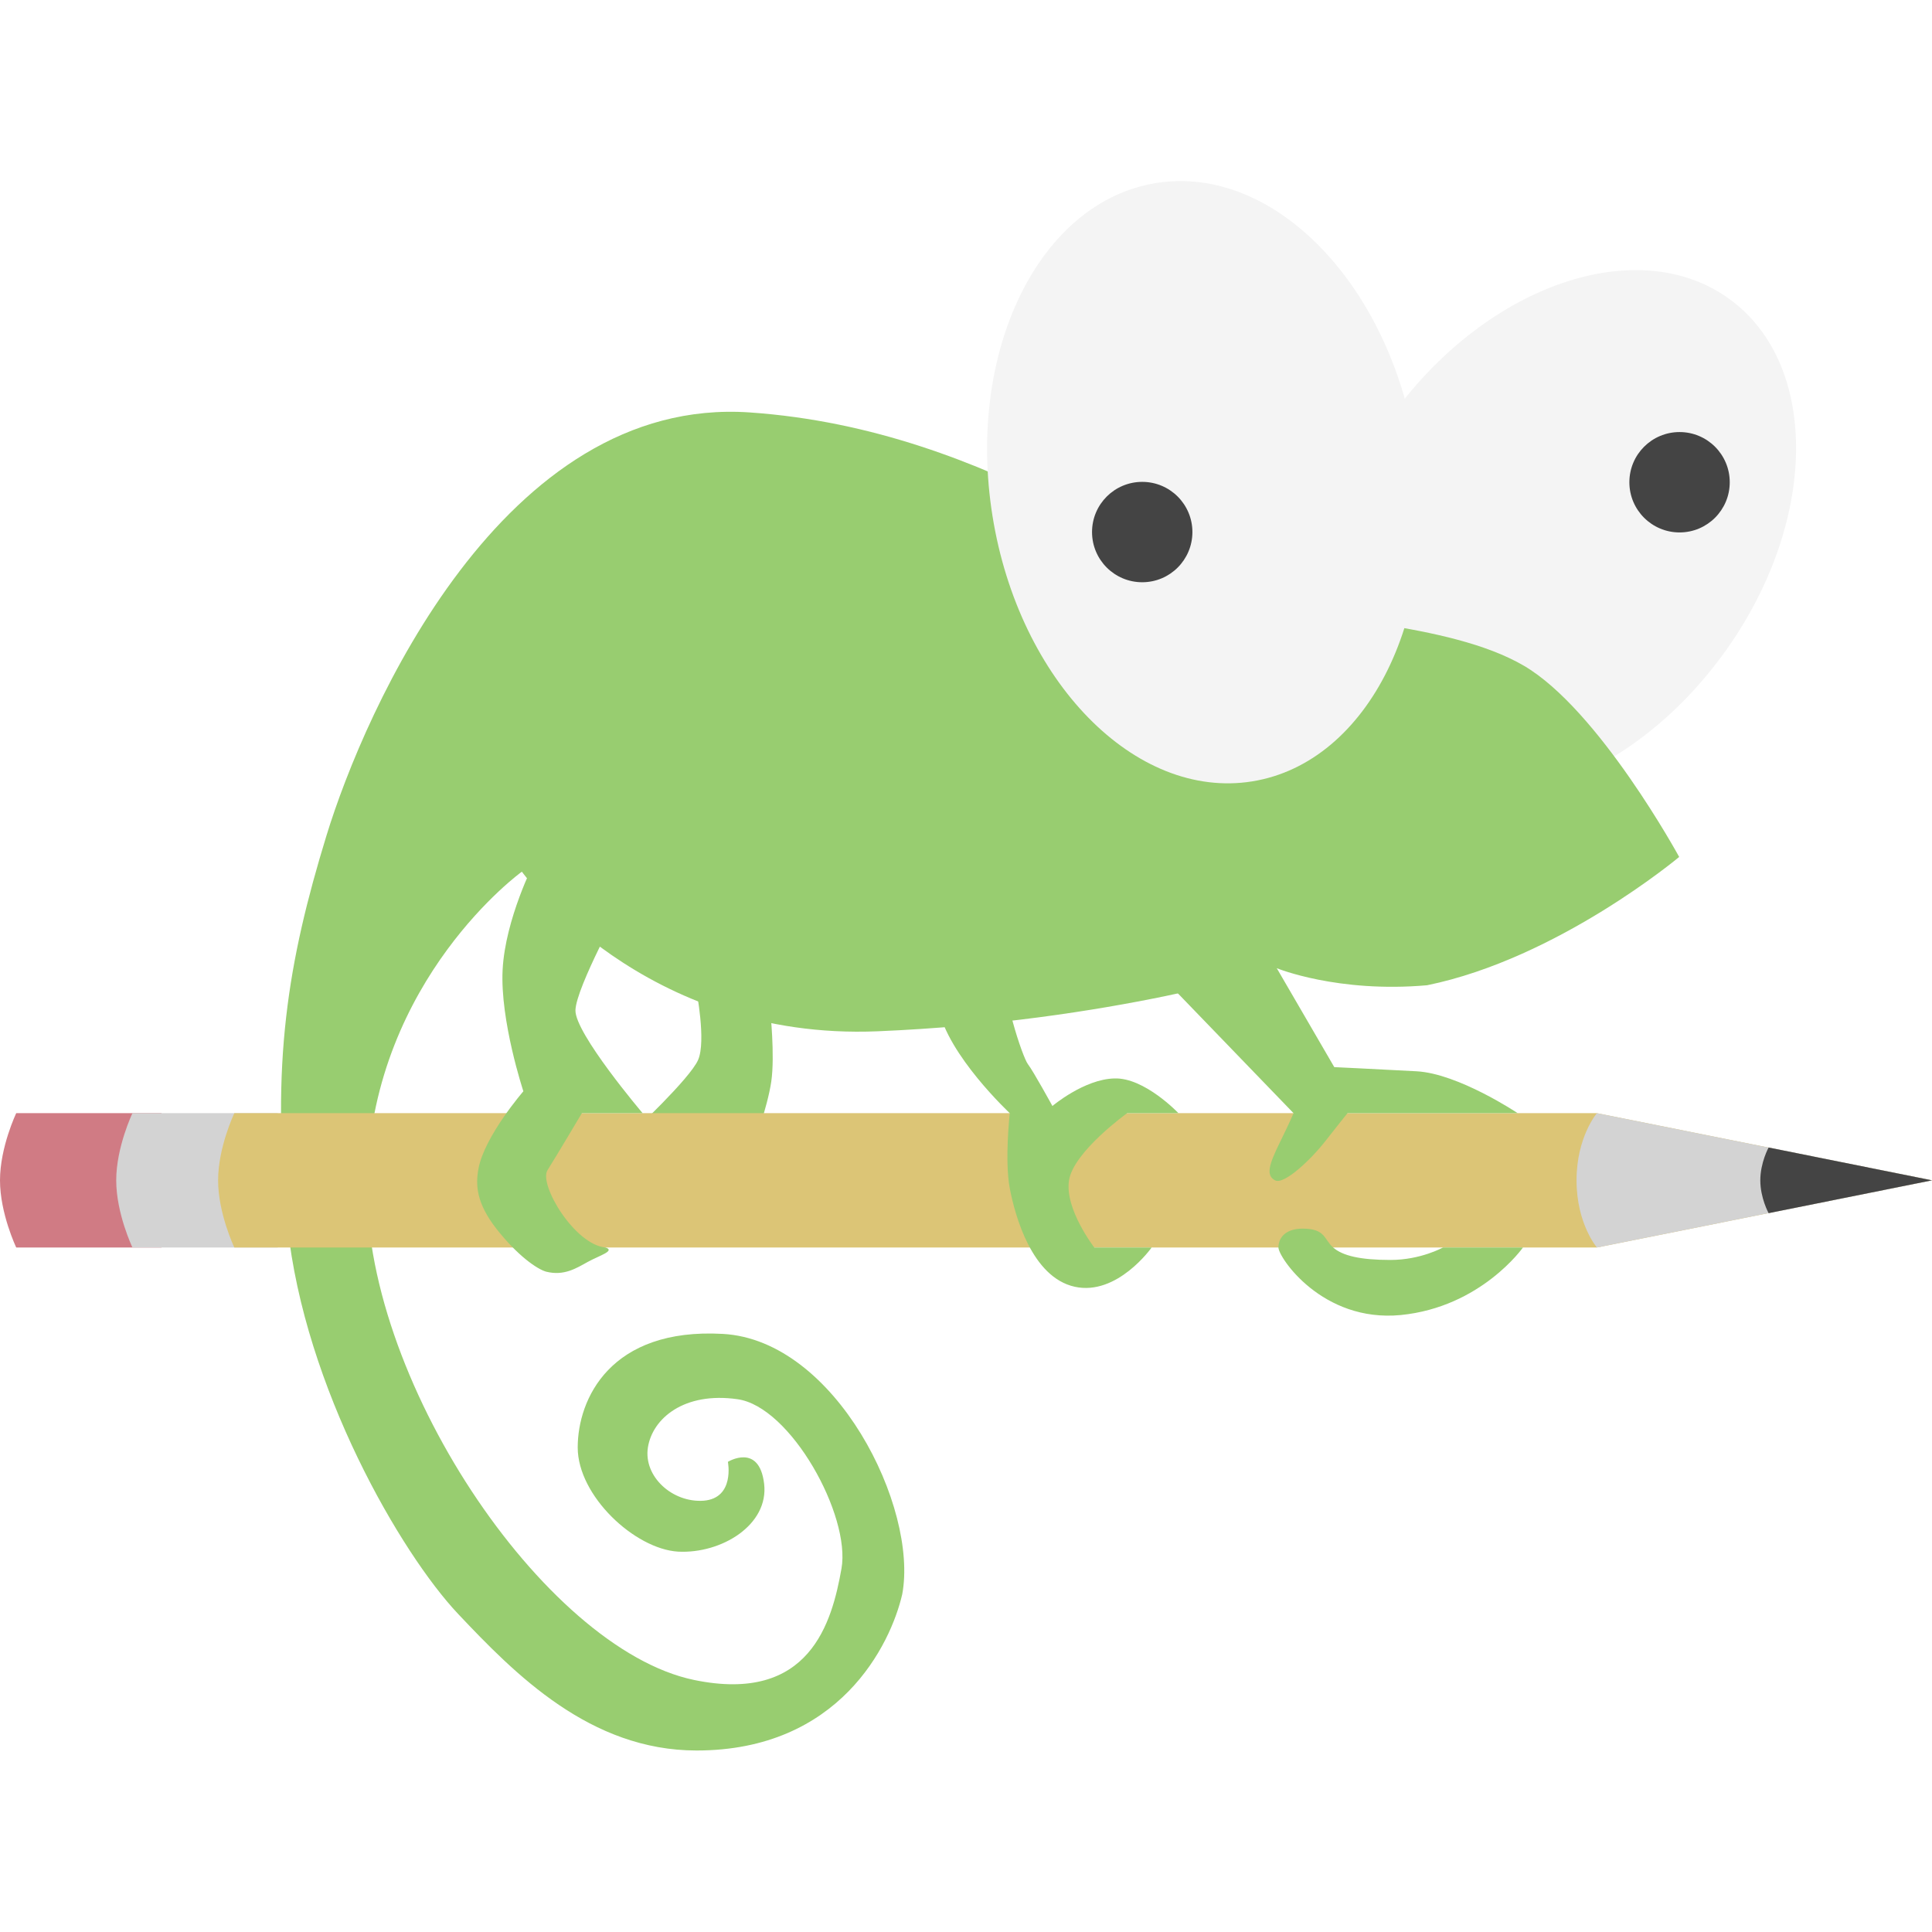
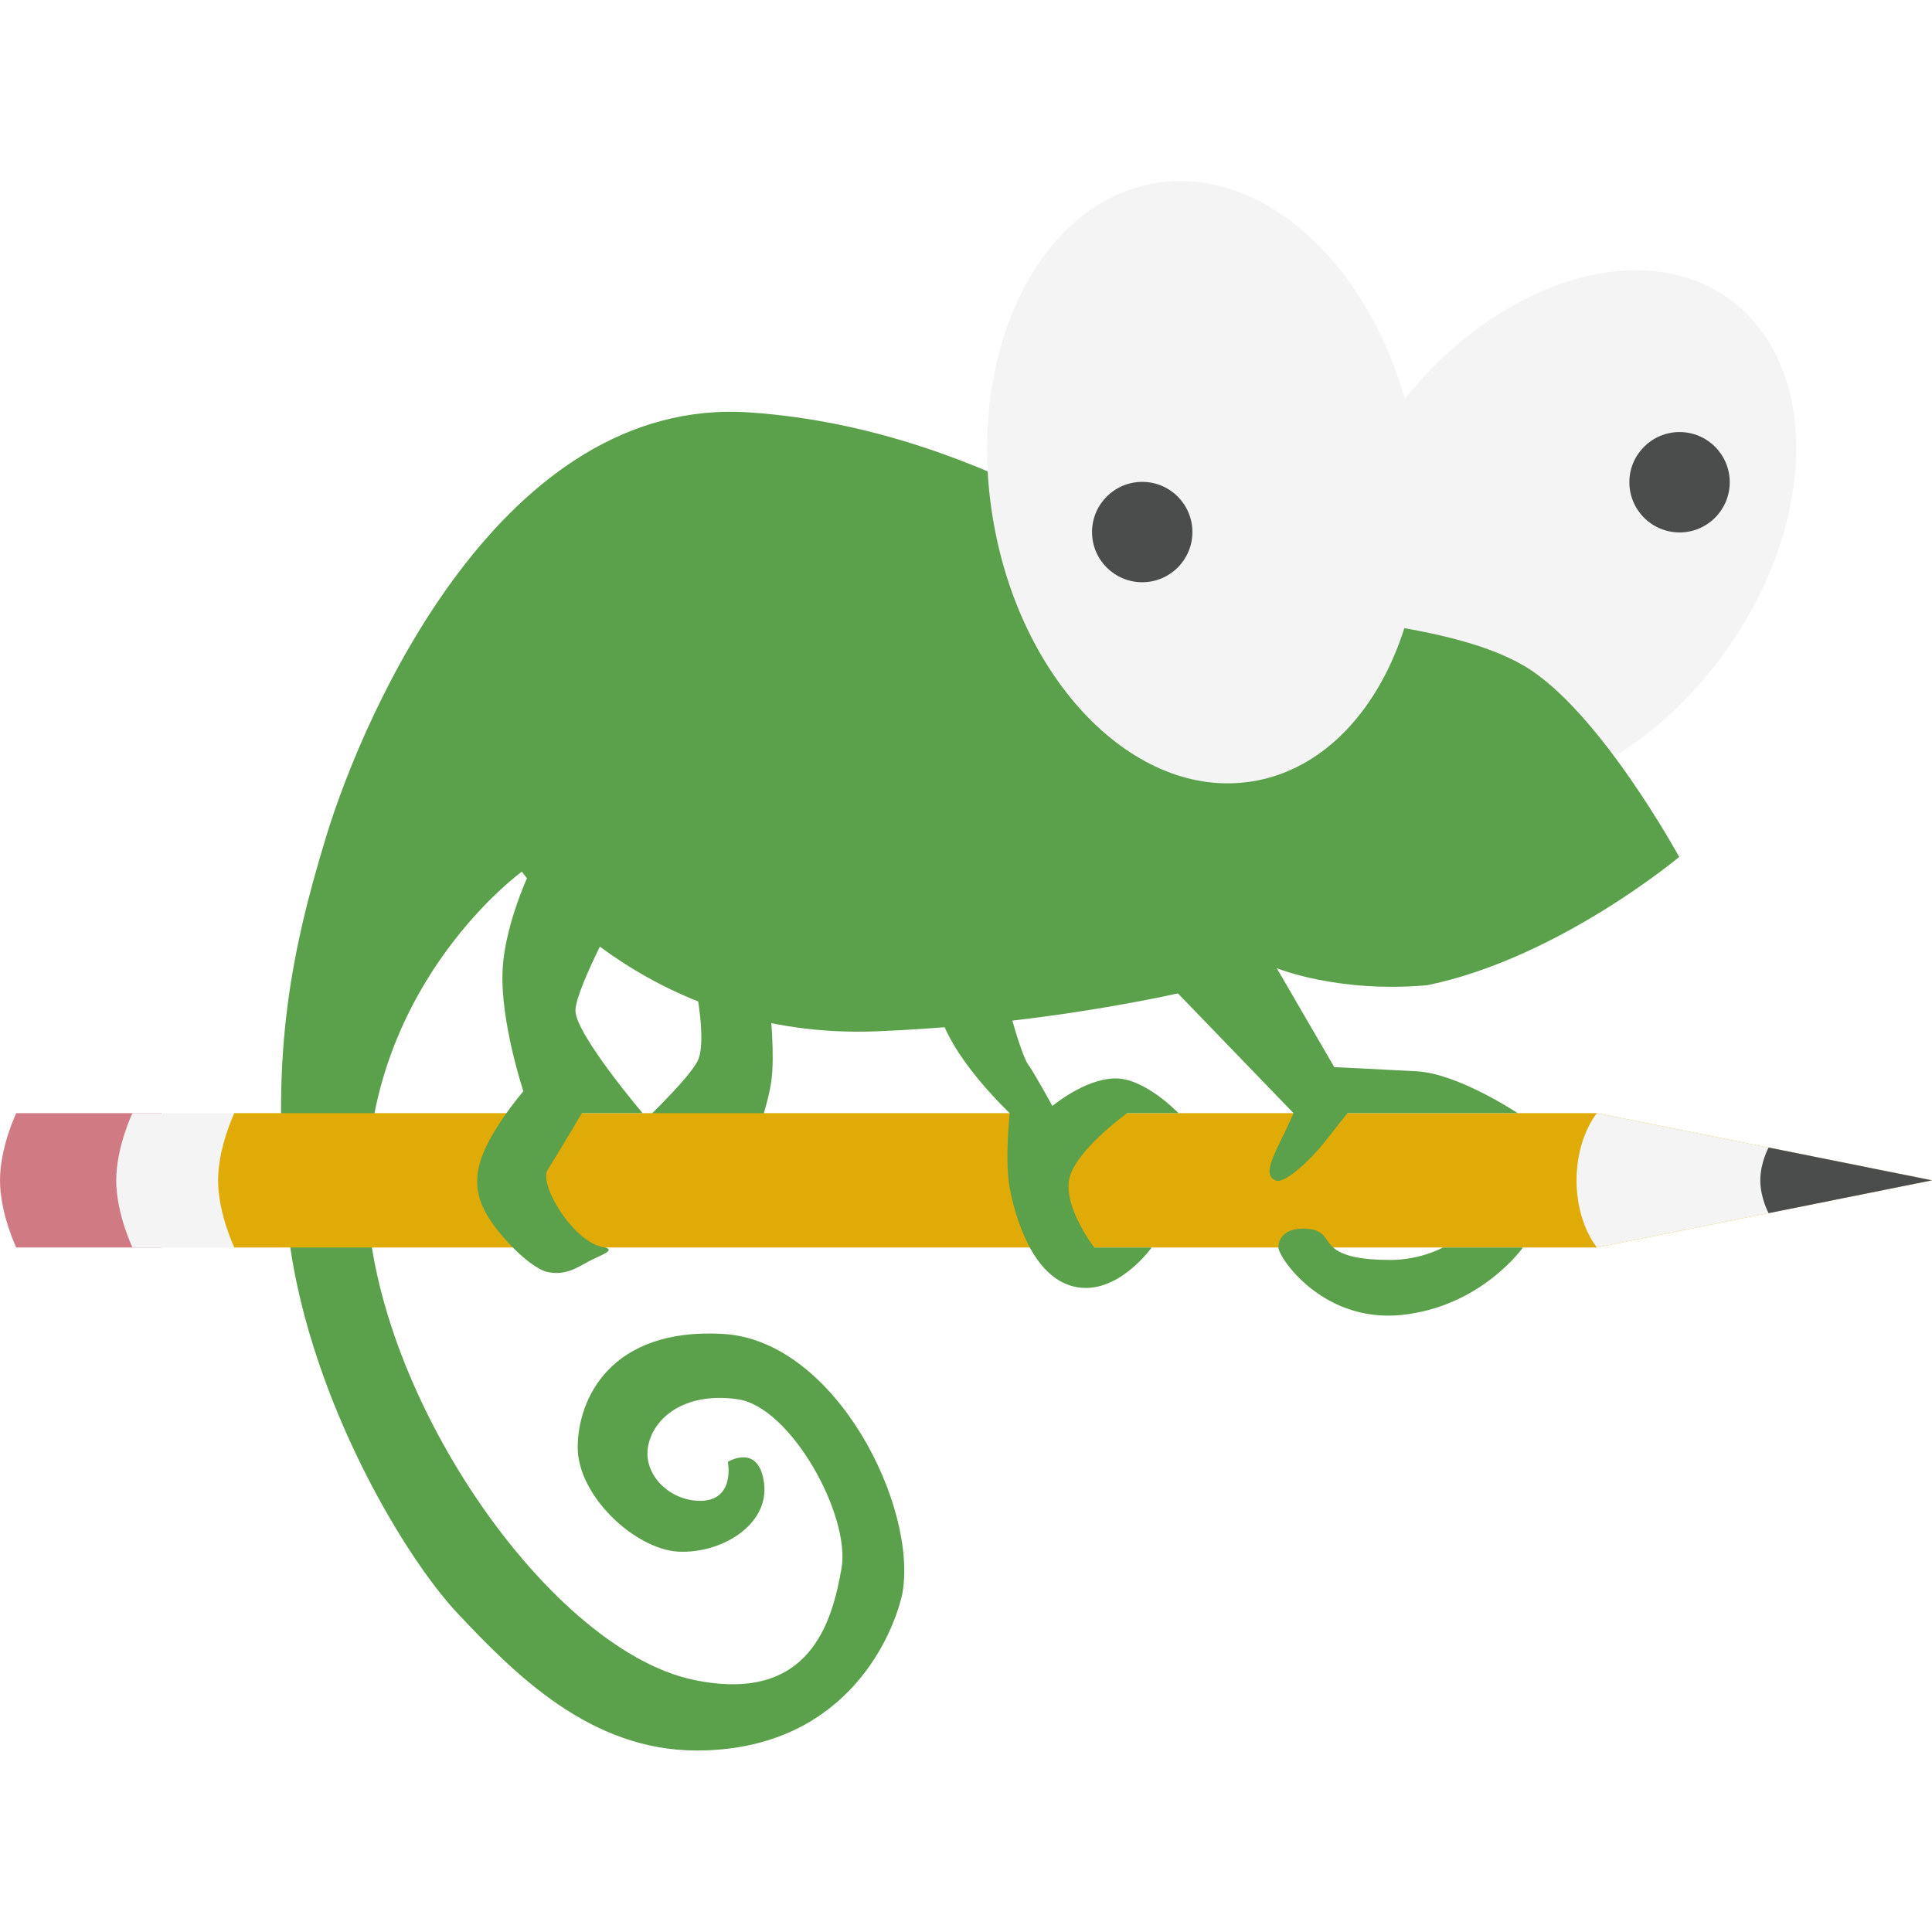
<svg xmlns="http://www.w3.org/2000/svg" version="1.1" id="icon" x="0" y="0" viewBox="0 0 512 512" xml:space="preserve">
-   <style type="text/css">.st0{fill:#f4f4f4}.st1{fill:#98cd70}.st2{fill:#444}.st4{fill:#d3d3d3}</style>
-   <ellipse transform="rotate(-53.843 412.958 141.515)" class="st0" cx="412.9" cy="141.5" rx="77.1" ry="54.1" />
+   <style type="text/css">.st0{fill:#f4f4f4}.st1{fill:#5ba04a}.st2{fill:#4b4c4c}</style>
+   <ellipse transform="rotate(-53.843 412.913 141.554)" class="st0" cx="412.9" cy="141.6" rx="77.1" ry="54.1" />
  <path class="st1" d="M184.5 262.2s2.7 13.7.5 18.7-17.3 19.1-17.3 19.1l31.7 4.3s4-10.8 5-17.7c1-7-.3-18.9-.3-18.9" />
-   <path class="st1" d="M328.9 159.3c-18.6-5.1-64.8-45.5-130.2-50s-102 78.9-112.2 112.2-14.8 60.3-10.3 103.3 30.1 86.9 45.2 102.9c15.1 16 35 36.2 63.2 36.2 37.8 0 51.4-28 54.5-41.4 4.3-23-17.6-67.3-47.5-69s-38.5 17.3-38.5 30.1 15.1 26.9 26.6 27.6c11.5.6 24.1-7.1 22.8-18-1.3-10.9-9.6-5.8-9.6-5.8s1.9 9.6-6.4 10.3c-8.3.6-16-6.4-14.8-14.1s9.6-14.8 23.7-12.8c14.1 1.9 30.1 30.8 27.6 44.9s-8.3 35.9-39.1 29.5c-39.8-8.3-88.5-80.8-86.6-133.4s41-80.8 41-80.8 32.1 44.9 94.3 42.3 105.8-16.7 105.8-16.7 16.1 6.6 39.8 4.5c34.7-7.1 66.8-34 66.8-34s-21.3-39.1-41.2-50.7-56.3-12-74.9-17.1z" />
-   <ellipse transform="rotate(-9.119 319.04 127.728)" class="st0" cx="319.1" cy="127.8" rx="56.8" ry="80.3" />
+   <path class="st1" d="M328.9 159.3c-18.6-5.1-64.8-45.5-130.2-50s-102 78.9-112.2 112.2-14.8 60.3-10.3 103.3 30.1 86.9 45.2 102.9 35 36.2 63.2 36.2c37.8 0 51.4-28 54.5-41.4 4.3-23-17.6-67.3-47.5-69s-38.5 17.3-38.5 30.1 15.1 26.9 26.6 27.6c11.5.6 24.1-7.1 22.8-18s-9.6-5.8-9.6-5.8 1.9 9.6-6.4 10.3c-8.3.6-16-6.4-14.8-14.1s9.6-14.8 23.7-12.8c14.1 1.9 30.1 30.8 27.6 44.9s-8.3 35.9-39.1 29.5c-39.8-8.3-88.5-80.8-86.6-133.4s41-80.8 41-80.8 32.1 44.9 94.3 42.3 105.8-16.7 105.8-16.7 16.1 6.6 39.8 4.5c34.7-7.1 66.8-34 66.8-34s-21.3-39.1-41.2-50.7-56.3-12-74.9-17.1z" />
+   <ellipse transform="rotate(-9.119 319.08 127.78)" class="st0" cx="319.1" cy="127.8" rx="56.8" ry="80.3" />
  <circle class="st2" cx="302.7" cy="141" r="13.3" />
  <circle class="st2" cx="445.1" cy="127.8" r="13.3" />
  <path d="M42.8 295H4.3S0 304 0 312.8s4.3 17.8 4.3 17.8h38.5V295z" fill="#d07b84" />
-   <path class="st4" d="M73.6 295H35.1s-4.3 9-4.3 17.8 4.3 17.8 4.3 17.8h38.5V295z" />
-   <path d="M423.2 295H62.1s-4.3 9-4.3 17.8 4.3 17.8 4.3 17.8h361.1l88.8-17.8-88.8-17.8z" fill="#dcc576" />
-   <path class="st4" d="M423.2 295s-5.4 6.3-5.4 17.8 5.4 17.8 5.4 17.8l88.8-17.8-88.8-17.8z" />
+   <path class="st0" d="M73.6 295H35.1s-4.3 9-4.3 17.8 4.3 17.8 4.3 17.8h38.5V295z" />
+   <path d="M423.2 295H62.1s-4.3 9-4.3 17.8 4.3 17.8 4.3 17.8h361.1l88.8-17.8-88.8-17.8z" fill="#e1ab07" />
+   <path class="st0" d="M423.2 295s-5.4 6.3-5.4 17.8 5.4 17.8 5.4 17.8l88.8-17.8-88.8-17.8z" />
  <path class="st2" d="M468.7 304.1s-2.2 4-2.2 8.7 2.2 8.7 2.2 8.7l43.3-8.7-43.3-8.7z" />
-   <path class="st1" d="M338.8 330.6c0 2.6 11.6 19.9 32.4 17.9 21.3-2.1 32.4-17.9 32.4-17.9h-21.2s-5.9 3.3-13.9 3.3-12.7-1.1-15.2-3.3c-2.5-2.2-2-5-8.1-5-4.5 0-6.4 2.4-6.4 5zM141.6 228.5s-7.7 15-8.4 28.5c-.7 13.5 5.5 32.2 5.5 32.2s-10.3 11.9-11.9 20.5c-.8 4.3-.6 9.1 4.8 16 5.6 7.1 10.7 10.6 13.1 11.3 4.8 1.2 8-.9 11.1-2.6s7.3-2.9 4.7-3.8c-8.2-.7-17.8-16.7-15.4-20.5s9.1-15.1 9.1-15.1h16.1s-18-21.2-17.8-27.3 12.5-28.5 12.5-28.5m88.5 0s-7.2 15.4-4.8 27.9 18.9 27.9 18.9 27.9-1.4 12.5 0 19.9c1.4 7.4 5.9 23.6 17.2 26.1s20.4-10.4 20.4-10.4H290s-7.9-10.2-6.7-17.8c1.2-7.6 15.4-17.8 15.4-17.8h13.6s-9-9.5-17-9.2c-8 .2-16.4 7.3-16.4 7.3s-5.1-9.3-6.5-11.1c-1.4-1.8-7.3-19.4-5.9-25.8 1.4-6.4 9.3-17 9.3-17m33.6 21.2l33.4 34.6s-.7 1.8-3.6 7.7-3.8 8.8-1.3 10.1 9.9-6 13.1-10.1c3.2-4.1 6.1-7.7 6.1-7.7h45.1s-15.7-10.5-26.8-11.1c-11.1-.6-21.8-1.1-21.8-1.1l-17.5-30.1" />
+   <path class="st1" d="M338.8 330.6c0 2.6 11.6 19.9 32.4 17.9 21.3-2.1 32.4-17.9 32.4-17.9h-21.2s-5.9 3.3-13.9 3.3-12.7-1.1-15.2-3.3c-2.5-2.2-2-5-8.1-5-4.5 0-6.4 2.4-6.4 5zM141.6 228.5s-7.7 15-8.4 28.5 5.5 32.2 5.5 32.2-10.3 11.9-11.9 20.5c-.8 4.3-.6 9.1 4.8 16 5.6 7.1 10.7 10.6 13.1 11.3 4.8 1.2 8-.9 11.1-2.6s7.3-2.9 4.7-3.8c-8.2-.7-17.8-16.7-15.4-20.5s9.1-15.1 9.1-15.1h16.1s-18-21.2-17.8-27.3 12.5-28.5 12.5-28.5m88.5 0s-7.2 15.4-4.8 27.9 18.9 27.9 18.9 27.9-1.4 12.5 0 19.9 5.9 23.6 17.2 26.1 20.4-10.4 20.4-10.4H290s-7.9-10.2-6.7-17.8c1.2-7.6 15.4-17.8 15.4-17.8h13.6s-9-9.5-17-9.2c-8 .2-16.4 7.3-16.4 7.3s-5.1-9.3-6.5-11.1c-1.4-1.8-7.3-19.4-5.9-25.8s9.3-17 9.3-17m33.6 21.2l33.4 34.6s-.7 1.8-3.6 7.7-3.8 8.8-1.3 10.1 9.9-6 13.1-10.1 6.1-7.7 6.1-7.7h45.1s-15.7-10.5-26.8-11.1c-11.1-.6-21.8-1.1-21.8-1.1l-17.5-30.1" />
</svg>
